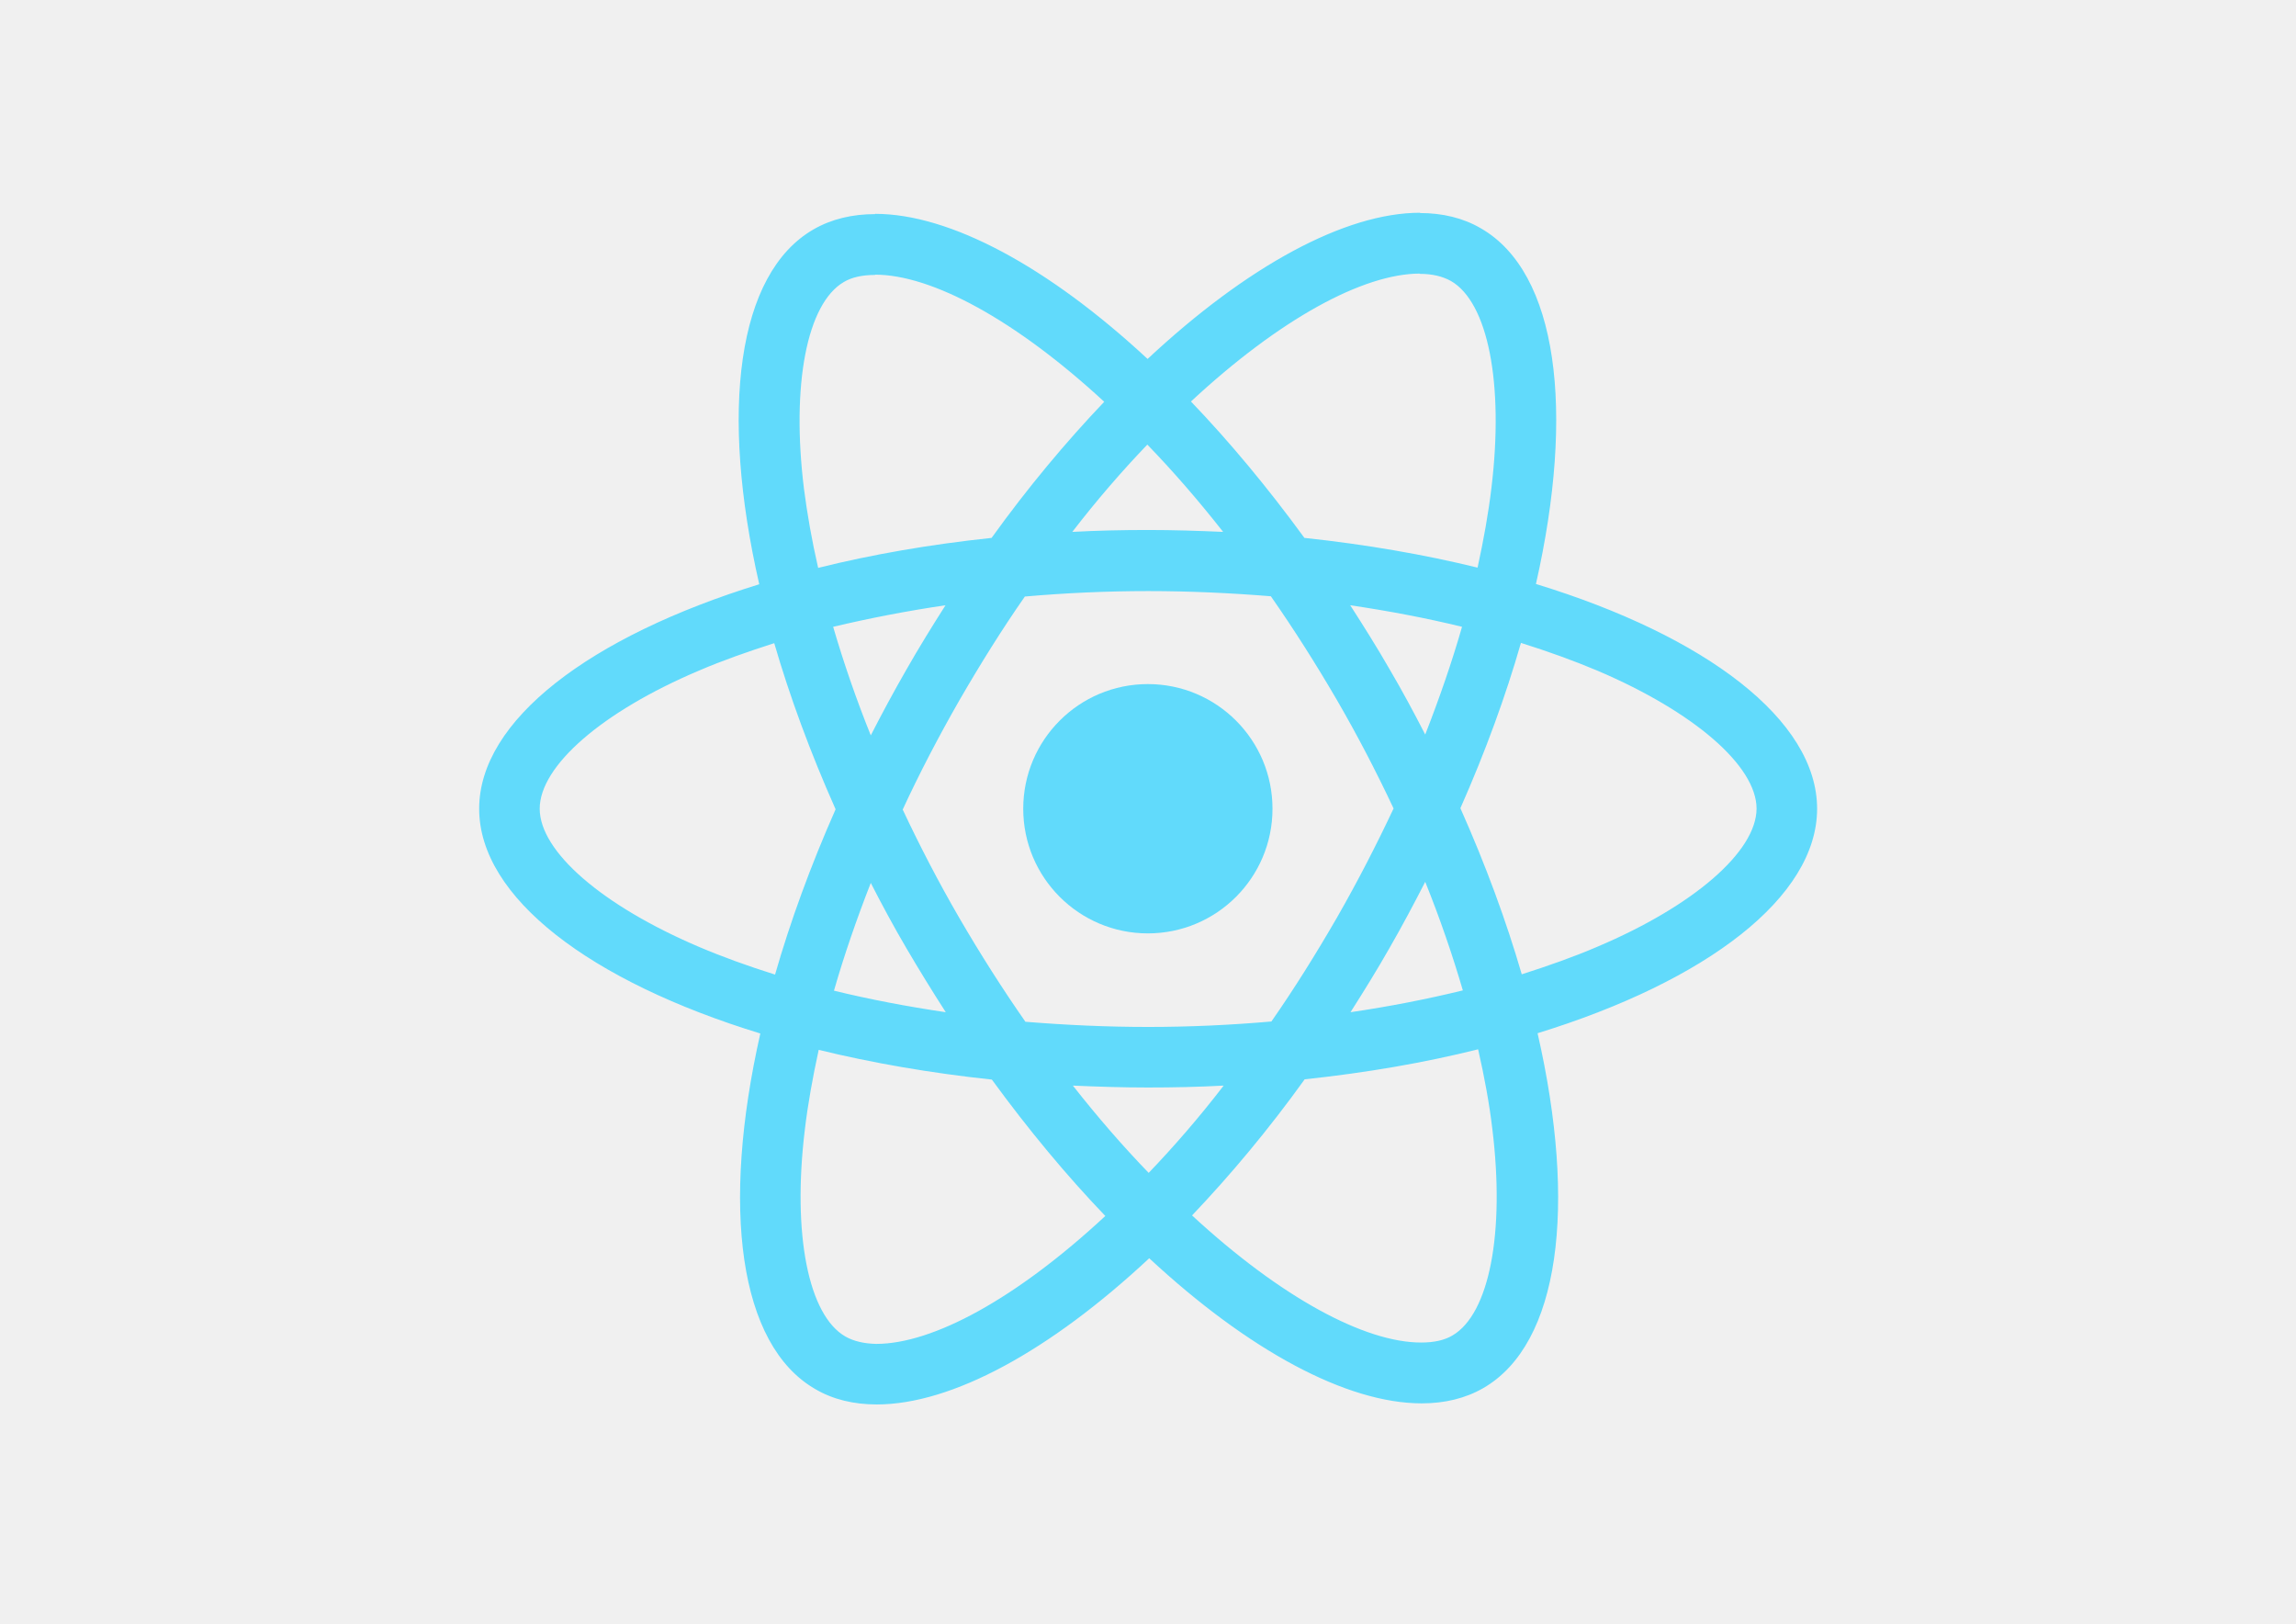
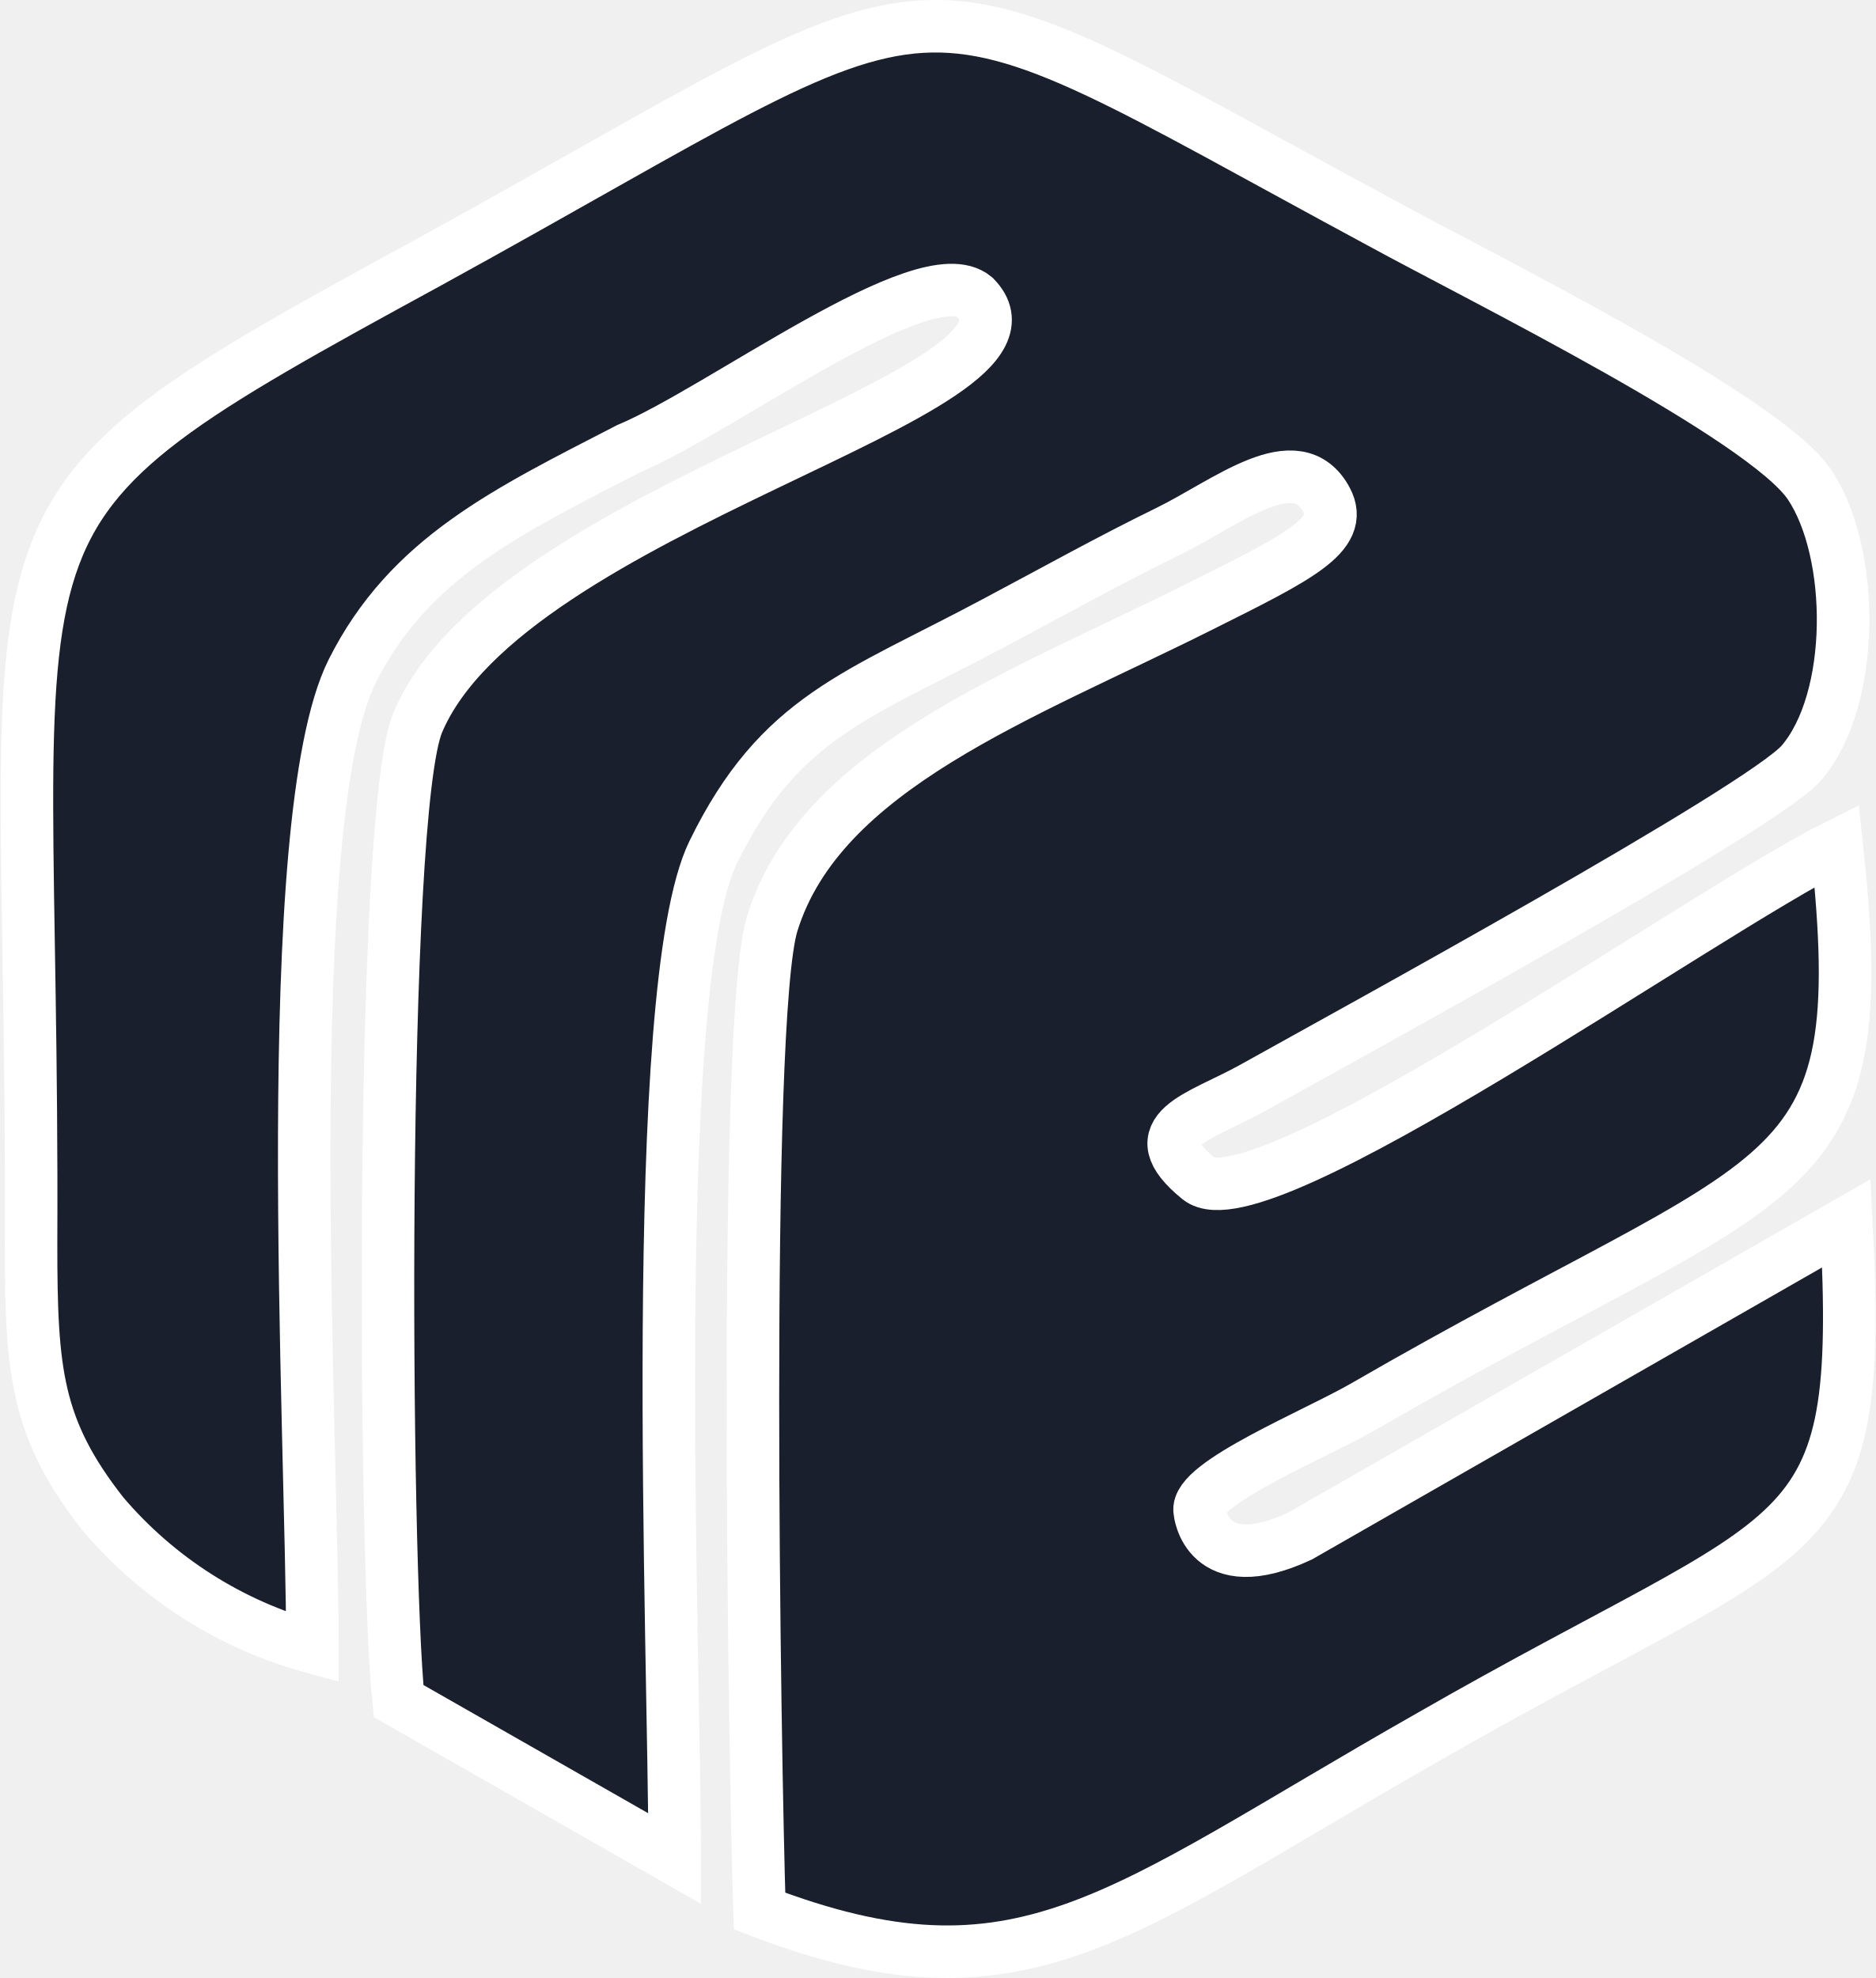
- <svg xmlns="http://www.w3.org/2000/svg" viewBox="0 0 841.9 595.3">
-   <g fill="#61DAFB">
-     <path d="M666.3 296.5c0-32.5-40.7-63.3-103.1-82.4 14.4-63.6 8-114.2-20.2-130.4-6.5-3.8-14.1-5.6-22.4-5.6v22.3c4.6 0 8.3.9 11.4 2.6 13.6 7.8 19.5 37.5 14.9 75.7-1.1 9.4-2.9 19.3-5.1 29.4-19.6-4.8-41-8.5-63.5-10.9-13.5-18.5-27.5-35.3-41.6-50 32.6-30.3 63.2-46.9 84-46.9V78c-27.5 0-63.5 19.6-99.9 53.6-36.4-33.8-72.4-53.2-99.9-53.2v22.3c20.7 0 51.4 16.5 84 46.6-14 14.7-28 31.4-41.3 49.9-22.6 2.4-44 6.1-63.6 11-2.3-10-4-19.7-5.2-29-4.7-38.2 1.1-67.9 14.6-75.8 3-1.8 6.9-2.6 11.5-2.6V78.5c-8.4 0-16 1.8-22.6 5.6-28.1 16.2-34.4 66.7-19.9 130.1-62.2 19.2-102.7 49.9-102.7 82.3 0 32.5 40.7 63.3 103.1 82.4-14.4 63.6-8 114.2 20.2 130.4 6.5 3.8 14.1 5.6 22.5 5.6 27.5 0 63.5-19.6 99.9-53.6 36.4 33.8 72.4 53.2 99.9 53.2 8.4 0 16-1.8 22.6-5.6 28.1-16.2 34.4-66.7 19.9-130.1 62-19.1 102.5-49.9 102.5-82.3zm-130.2-66.7c-3.7 12.9-8.3 26.2-13.5 39.5-4.1-8-8.4-16-13.1-24-4.6-8-9.5-15.8-14.4-23.4 14.2 2.1 27.9 4.7 41 7.9zm-45.8 106.5c-7.8 13.5-15.8 26.3-24.1 38.2-14.9 1.3-30 2-45.2 2-15.1 0-30.2-.7-45-1.9-8.3-11.9-16.4-24.6-24.2-38-7.6-13.1-14.5-26.4-20.8-39.8 6.2-13.4 13.2-26.8 20.7-39.9 7.8-13.5 15.8-26.3 24.1-38.2 14.9-1.3 30-2 45.2-2 15.1 0 30.2.7 45 1.9 8.3 11.9 16.4 24.6 24.2 38 7.6 13.1 14.5 26.4 20.8 39.8-6.3 13.4-13.2 26.8-20.7 39.9zm32.3-13c5.4 13.4 10 26.8 13.8 39.8-13.1 3.2-26.9 5.9-41.2 8 4.9-7.7 9.8-15.6 14.4-23.7 4.6-8 8.9-16.1 13-24.1zM421.2 430c-9.3-9.6-18.6-20.3-27.8-32 9 .4 18.2.7 27.5.7 9.4 0 18.7-.2 27.8-.7-9 11.7-18.3 22.4-27.5 32zm-74.4-58.9c-14.2-2.1-27.9-4.7-41-7.9 3.7-12.9 8.3-26.2 13.5-39.5 4.1 8 8.4 16 13.1 24 4.7 8 9.5 15.8 14.4 23.4zM420.7 163c9.3 9.6 18.6 20.3 27.8 32-9-.4-18.2-.7-27.5-.7-9.4 0-18.7.2-27.8.7 9-11.7 18.3-22.4 27.5-32zm-74 58.9c-4.9 7.7-9.8 15.6-14.4 23.7-4.6 8-8.9 16-13 24-5.4-13.4-10-26.8-13.8-39.8 13.1-3.1 26.9-5.8 41.2-7.9zm-90.5 125.2c-35.4-15.1-58.3-34.9-58.3-50.6 0-15.7 22.9-35.6 58.3-50.6 8.6-3.7 18-7 27.7-10.1 5.7 19.6 13.2 40 22.5 60.9-9.2 20.8-16.6 41.1-22.2 60.6-9.9-3.1-19.3-6.5-28-10.2zM310 490c-13.6-7.8-19.5-37.5-14.9-75.7 1.1-9.4 2.9-19.3 5.1-29.4 19.6 4.8 41 8.5 63.5 10.9 13.5 18.5 27.5 35.3 41.6 50-32.6 30.3-63.2 46.9-84 46.9-4.5-.1-8.3-1-11.3-2.7zm237.2-76.2c4.7 38.2-1.1 67.9-14.6 75.8-3 1.8-6.9 2.6-11.5 2.6-20.7 0-51.4-16.5-84-46.6 14-14.7 28-31.4 41.3-49.9 22.6-2.4 44-6.1 63.6-11 2.3 10.1 4.1 19.8 5.2 29.1zm38.5-66.7c-8.6 3.7-18 7-27.7 10.1-5.7-19.6-13.2-40-22.5-60.9 9.2-20.8 16.6-41.1 22.2-60.6 9.9 3.1 19.3 6.5 28.1 10.2 35.4 15.1 58.3 34.9 58.3 50.6-.1 15.7-23 35.6-58.4 50.6zM320.8 78.4z" />
-     <circle cx="420.9" cy="296.5" r="45.7" />
-     <path d="M520.5 78.1z" />
-   </g>
+ <svg xmlns="http://www.w3.org/2000/svg" id="Capa_1" data-name="Capa 1" viewBox="0 0 42.86 45.21">
+   <defs>
+     <style>.cls-1{fill:#1a1f2d;stroke:#fff;stroke-miterlimit:22.93;stroke-width:1.2px;fill-rule:evenodd;}</style>
+   </defs>
+   <path class="cls-1" d="M7.14,37.65c0-4.82-.8-18.9.91-22.31,1.3-2.59,3.54-3.65,6.31-5.08,2.11-.88,6.79-4.42,7.92-3.47C24.45,9,11.65,11.54,9.55,16.51c-.88,2.08-.77,19.27-.44,22.37l6.31,3.6c0-4.72-.64-19.89.88-23s3.29-3.57,6.45-5.26c1.32-.7,2.59-1.41,3.94-2.07s2.95-2,3.63-.72c.42.79-.65,1.31-2.87,2.42-4.09,2.05-8.7,3.7-9.8,7.26-.68,2.2-.4,19.16-.29,22.57,6,2.3,8.12.09,15.32-4,8.71-5,9.92-4,9.52-11.72L29.71,35.11c-2.15,1-2.29-.57-2.29-.57-.12-.63,2.67-1.77,3.76-2.4,9.73-5.63,11.68-4.68,10.8-12.81-3.08,1.53-13.2,8.73-14.58,7.61s0-1.39,1.24-2.08c2.22-1.24,11.61-6.37,12.53-7.42,1.25-1.45,1.23-4.81.19-6.36s-7.52-4.74-9.82-6C20-1.14,22.41-.93,9.79,6c-11,6-9,5.07-9.08,22.45,0,2.91.12,4.21,1.64,6.15A9.61,9.61,0,0,0,7.14,37.65Z" />
</svg>
